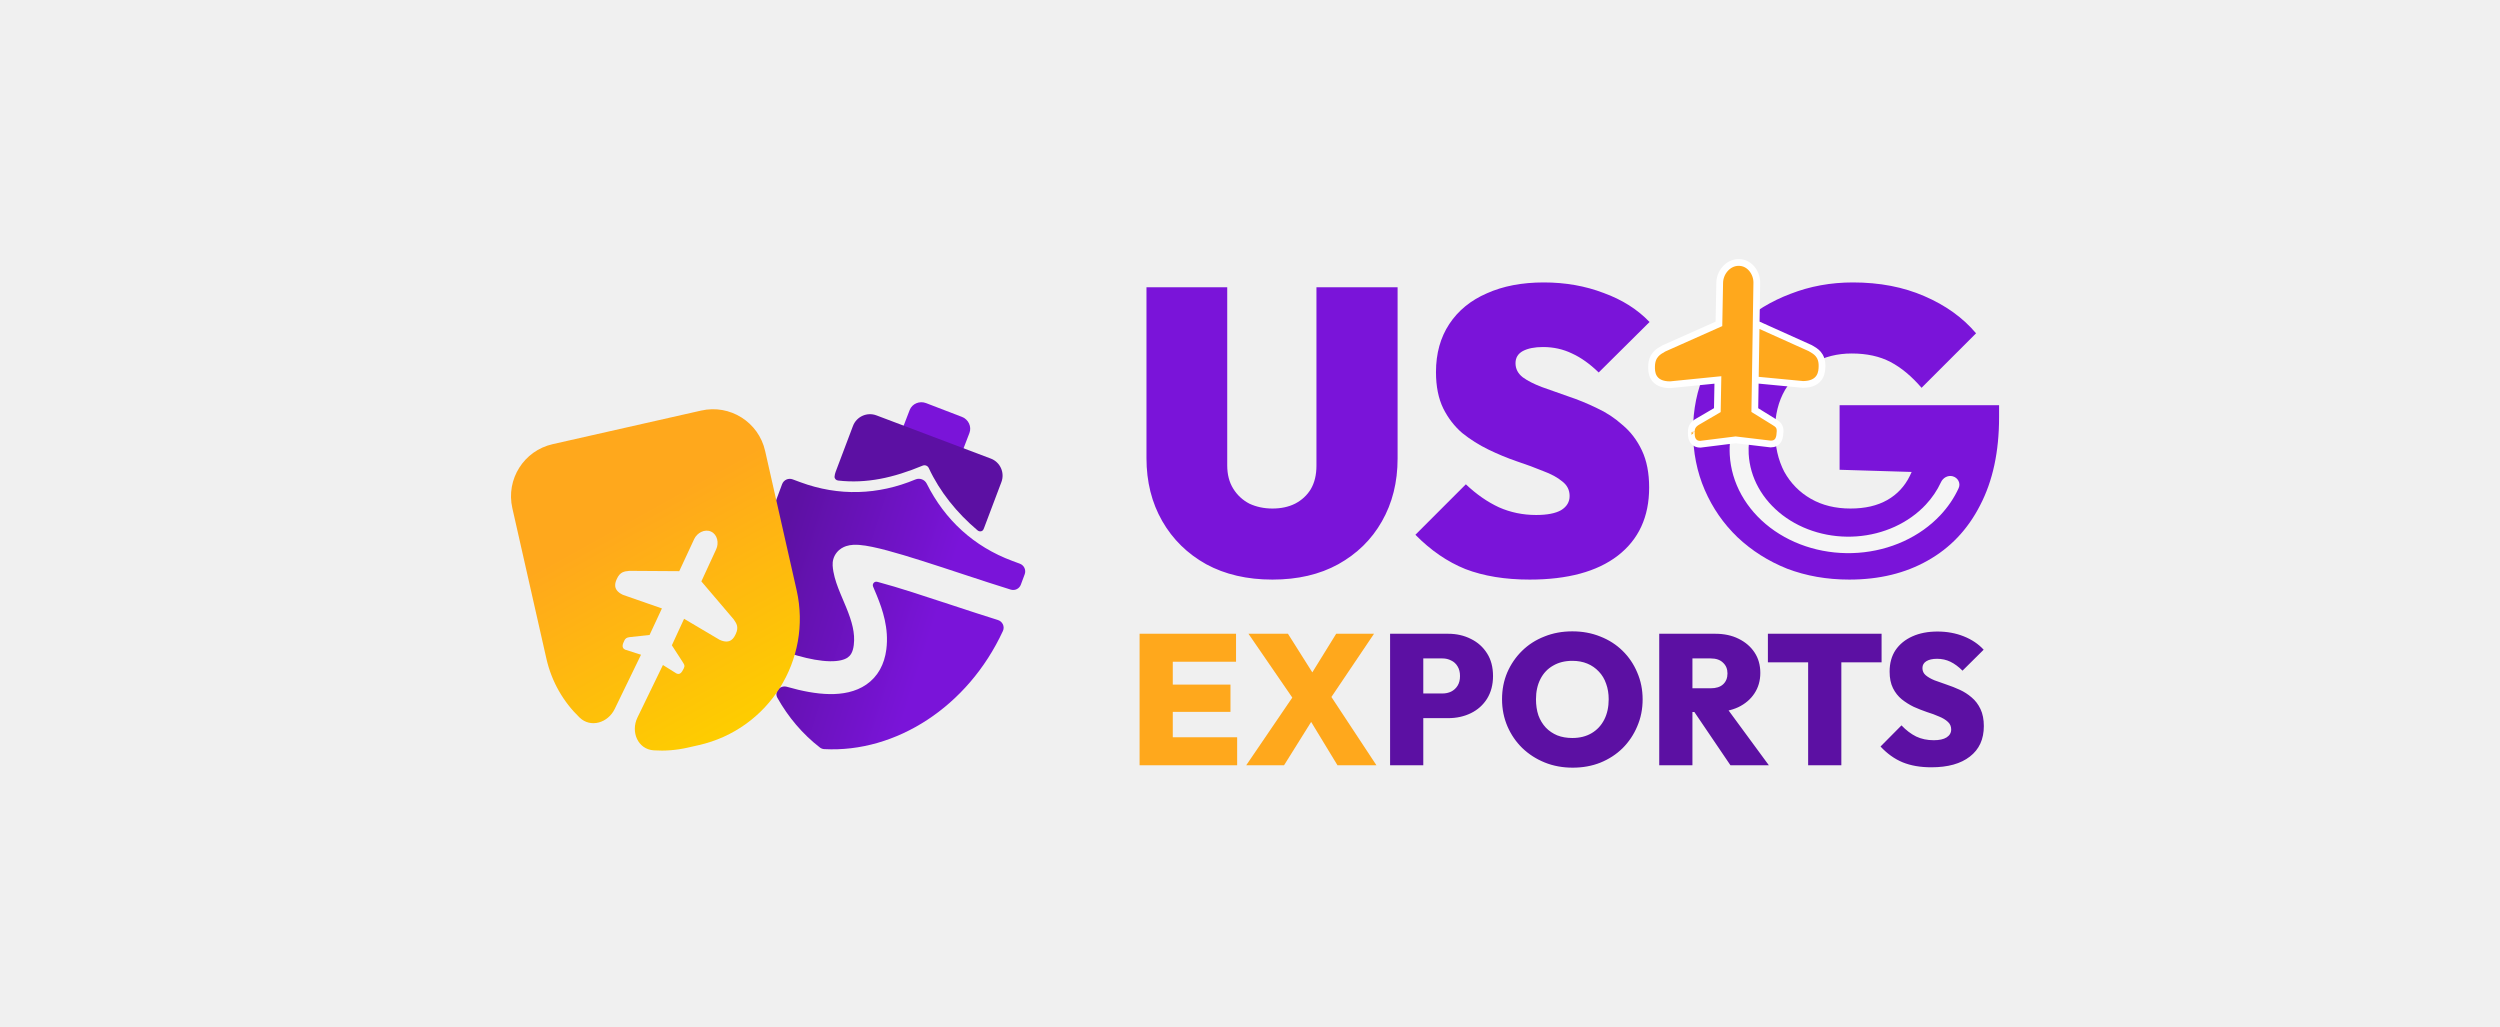
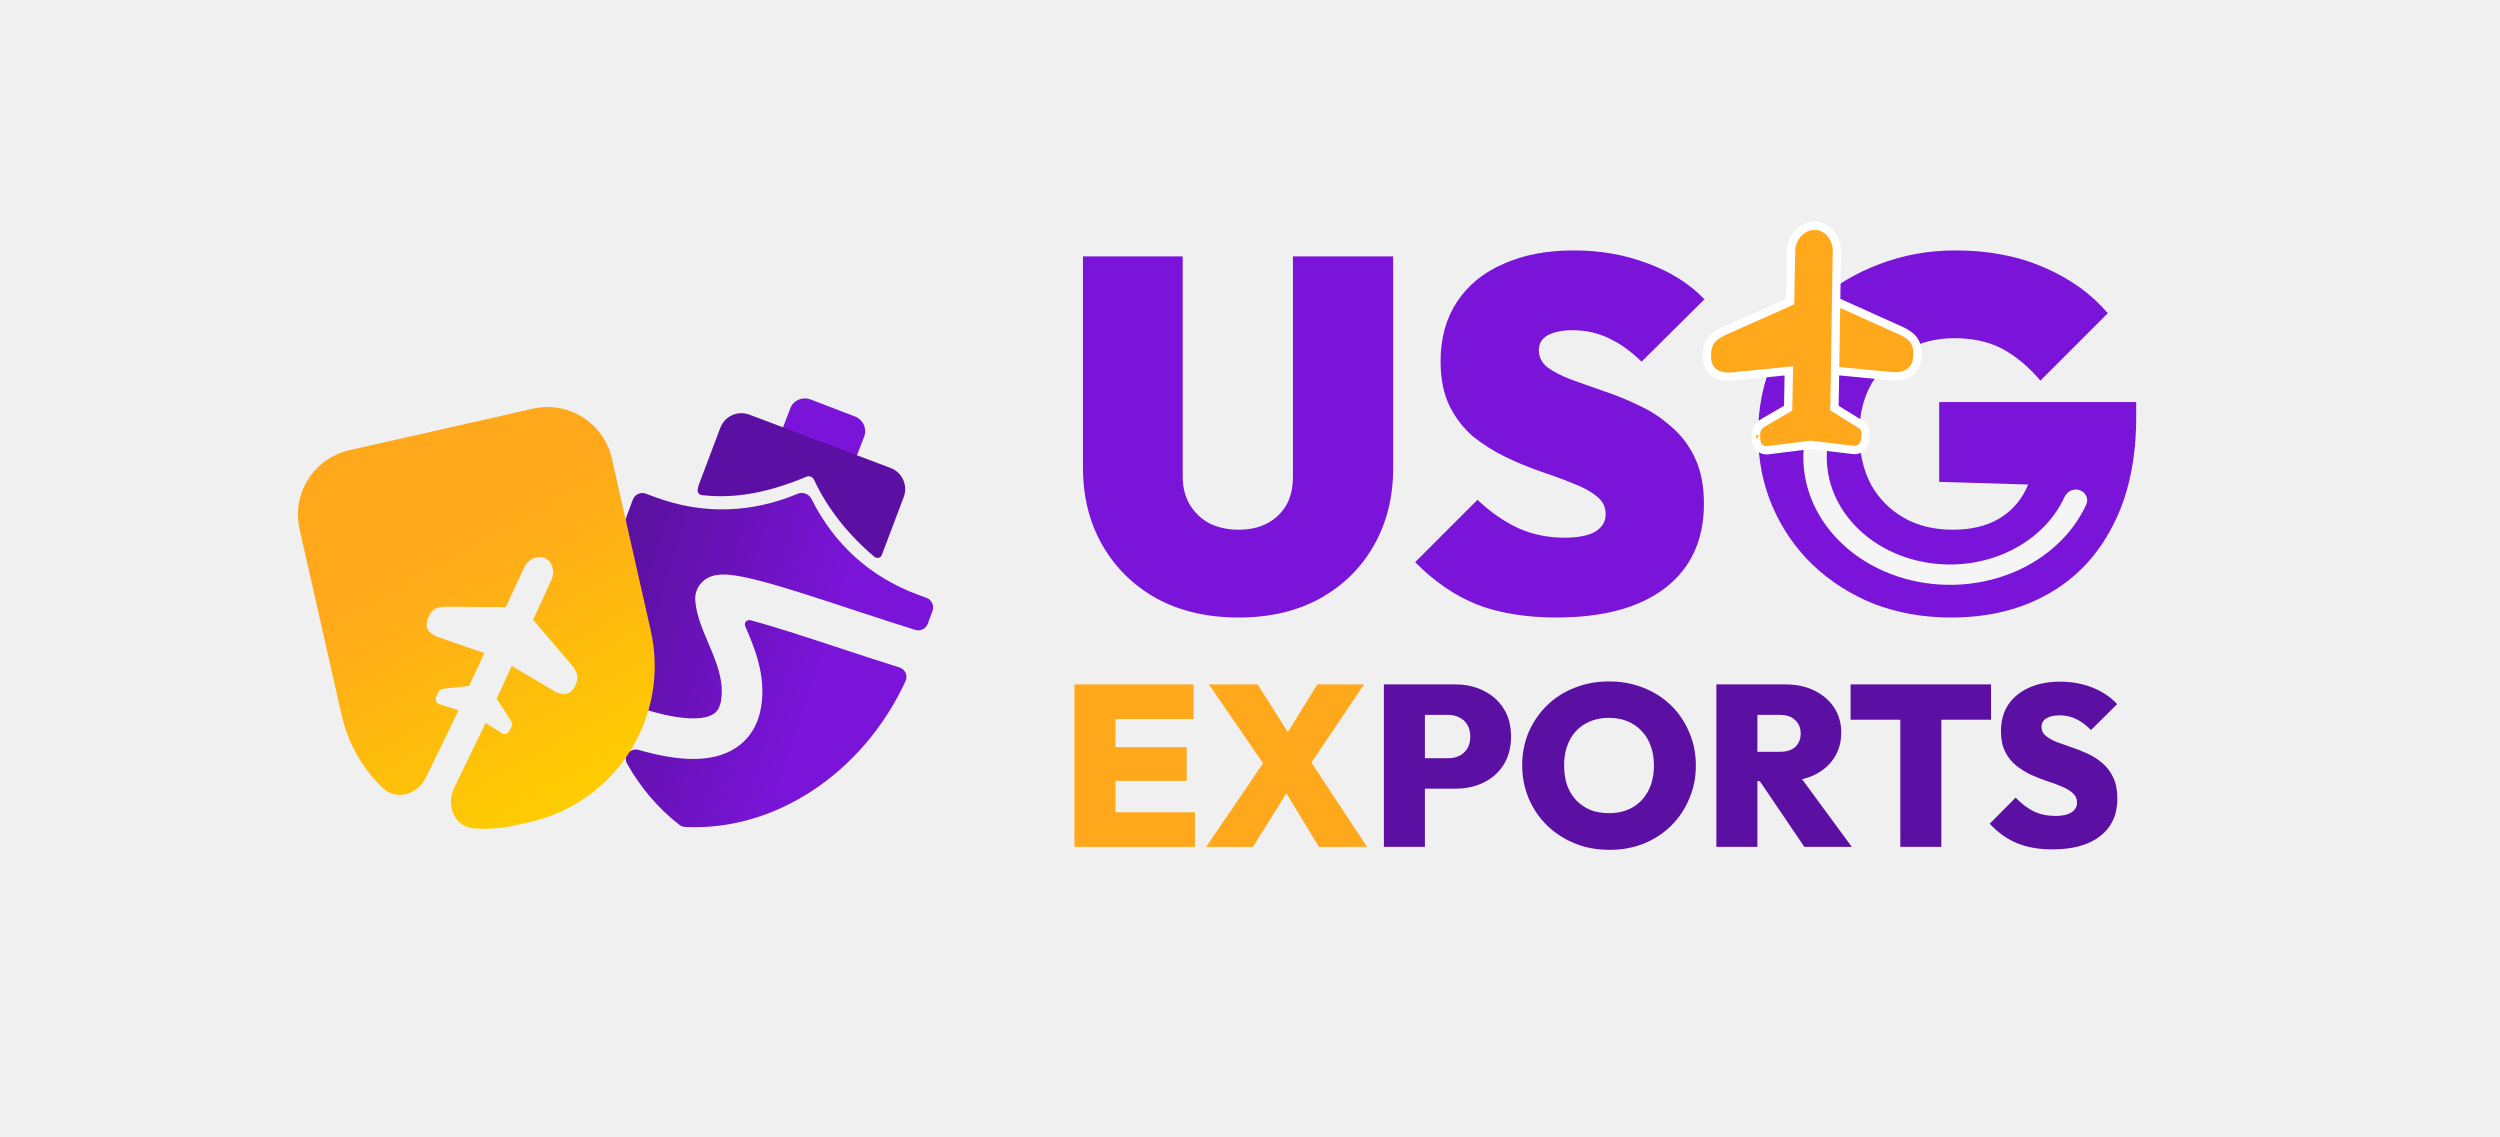
- <svg xmlns="http://www.w3.org/2000/svg" width="1853" height="761" viewBox="0 0 1853 761" fill="none">
+ <svg xmlns="http://www.w3.org/2000/svg" width="2200" height="1000" viewBox="200 150 1500 500" fill="none">
  <path fill-rule="evenodd" clip-rule="evenodd" d="M750.39 415.76L755.929 417.816C759.076 418.984 760.68 422.483 759.512 425.63L756.647 433.347C755.531 436.355 752.27 437.979 749.205 437.032C738.536 433.736 726.847 429.901 715.001 425.996L712.064 425.028C692.49 418.575 672.715 412.055 657.675 408.038C649.915 405.966 642.612 404.333 636.99 403.899C634.426 403.701 630.666 403.6 627.096 404.8C625.17 405.447 622.414 406.765 620.2 409.518C617.775 412.532 616.952 416.076 617.165 419.255C617.564 425.199 619.385 430.906 621.269 435.854C622.35 438.694 623.76 442.017 625.092 445.159L625.092 445.159C625.921 447.113 626.72 448.998 627.392 450.652C631.377 460.464 633.944 469.206 632.814 478.199C632.117 483.753 630.162 486.067 628.313 487.345C626.018 488.931 621.942 490.218 615.176 490.117C601.456 489.914 582.463 484.148 562.139 475.573V475.573C561.38 475.253 560.831 474.575 560.682 473.764C555.744 446.881 557.958 417.424 568.597 388.762C571.93 379.784 576.895 366.41 579.693 358.874C580.861 355.727 584.359 354.126 587.506 355.294L593.046 357.351C621.768 368.013 650.926 366.917 678.54 355.375C681.692 354.058 685.361 355.42 686.89 358.475C700.285 385.24 721.667 405.097 750.39 415.76ZM583.326 509.069C578.223 507.598 573.634 512.652 576.236 517.281C584.294 531.611 594.891 544.148 607.709 554.052C608.635 554.767 609.758 555.184 610.926 555.246C663.978 558.062 717.402 523.831 743.362 467.673C744.87 464.41 743.075 460.62 739.643 459.55C729.274 456.318 718.241 452.693 707.382 449.114L704.832 448.274L704.831 448.274C684.906 441.705 665.733 435.384 651.395 431.555C650.997 431.449 650.606 431.345 650.221 431.244C648.085 430.684 646.285 432.793 647.151 434.824V434.824C648.001 436.816 648.916 438.963 649.943 441.491C654.241 452.072 658.913 465.726 656.966 481.232C655.565 492.385 650.677 501.476 642.154 507.368C634.078 512.95 624.255 514.596 614.815 514.456C605.114 514.312 594.346 512.248 583.326 509.069Z" fill="url(#paint0_linear_33_696)" />
  <path fill-rule="evenodd" clip-rule="evenodd" d="M379.733 376.573C374.908 355.245 388.286 334.043 409.614 329.218L519.746 304.303C541.074 299.478 562.276 312.856 567.101 334.184L590.452 437.403C602.157 489.144 569.702 540.576 517.962 552.281L509.619 554.169C501.187 556.076 492.764 556.696 484.556 556.159C472.773 555.387 467.321 542.46 472.476 531.836L491.364 492.908L501.364 499.157C503.953 500.363 505.279 498.534 506.847 495.368C507.735 493.449 507.285 492.733 506.215 491.03C506.122 490.881 506.024 490.726 505.922 490.561L497.978 478.294L507.049 458.65L533.322 474.203C541.564 478.038 544.15 472.473 545.396 469.791L545.401 469.78C547.731 464.738 545.835 462.006 543.968 459.315C543.884 459.195 543.801 459.074 543.717 458.953L519.849 430.924L530.841 407.119C533.012 402.429 531.728 396.204 527.064 394.036C522.402 391.864 516.702 394.861 514.532 399.554L503.458 423.355L466.661 423.114C466.514 423.129 466.367 423.143 466.22 423.157C462.966 423.467 459.659 423.782 457.332 428.818C456.089 431.502 453.509 437.083 461.765 440.922L490.612 450.964L481.45 470.663L466.741 472.23C464.555 472.447 463.356 473.342 462.745 474.851C462.705 474.971 462.615 475.158 462.5 475.396C461.812 476.824 460.242 480.079 463.307 481.504L475.121 485.29L455.585 525.552C450.621 535.783 437.806 539.737 429.609 531.856C417.697 520.405 408.89 505.456 404.972 488.135L379.733 376.573Z" fill="url(#paint1_linear_33_696)" />
  <path d="M713.147 334.975C712.478 336.716 710.524 337.585 708.783 336.916L670.791 322.32C669.05 321.651 668.181 319.698 668.85 317.957L674.235 303.952C676.049 299.234 681.52 296.905 686.393 298.777L712.971 308.988C717.844 310.86 720.346 316.252 718.532 320.97L713.147 334.975Z" fill="#7A14D9" />
  <path fill-rule="evenodd" clip-rule="evenodd" d="M649.621 307.875C642.642 305.239 634.847 308.759 632.211 315.738L619.396 349.664C618.955 350.832 618.686 352.023 618.577 353.209C618.436 354.753 619.673 356.001 621.214 356.176C642.25 358.569 662.192 354.146 683.894 345.124C685.622 344.406 687.612 345.199 688.398 346.896C696.486 364.343 709.22 380.203 724.559 393.098C725.961 394.277 728.092 394.086 728.902 392.444C729.096 392.051 729.272 391.645 729.43 391.227L742.245 357.301C744.881 350.322 741.361 342.528 734.382 339.892L649.621 307.875Z" fill="#5C10A3" />
  <path d="M943.133 429.591C924.38 429.591 908.021 425.8 894.055 418.219C880.09 410.439 869.217 399.765 861.437 386.199C853.656 372.633 849.766 357.072 849.766 339.515V212.93H909.617V344.902C909.617 351.685 911.113 357.471 914.106 362.259C917.098 367.047 921.088 370.738 926.076 373.331C931.263 375.725 936.949 376.922 943.133 376.922C949.517 376.922 955.104 375.725 959.892 373.331C964.879 370.738 968.77 367.146 971.563 362.558C974.356 357.77 975.752 351.984 975.752 345.201V212.93H1035.9V339.815C1035.9 357.371 1032.01 372.932 1024.23 386.498C1016.65 399.865 1005.88 410.439 991.912 418.219C978.146 425.8 961.887 429.591 943.133 429.591ZM1133.78 429.591C1115.62 429.591 1099.76 426.998 1086.19 421.81C1072.83 416.424 1060.46 407.945 1049.09 396.374L1086.49 358.967C1094.27 366.348 1102.45 372.034 1111.03 376.024C1119.61 379.815 1128.79 381.71 1138.56 381.71C1146.74 381.71 1152.93 380.513 1157.12 378.119C1161.31 375.526 1163.4 372.034 1163.4 367.645C1163.4 363.256 1161.61 359.665 1158.01 356.872C1154.42 353.88 1149.64 351.286 1143.65 349.091C1137.87 346.697 1131.38 344.303 1124.2 341.909C1117.22 339.515 1110.23 336.622 1103.25 333.231C1096.27 329.839 1089.78 325.75 1083.8 320.961C1078.01 315.974 1073.33 309.889 1069.73 302.707C1066.14 295.325 1064.35 286.348 1064.35 275.774C1064.35 262.008 1067.64 250.138 1074.22 240.163C1080.81 230.187 1090.08 222.606 1102.05 217.419C1114.02 212.033 1128.09 209.339 1144.25 209.339C1160.21 209.339 1174.97 211.933 1188.54 217.12C1202.3 222.107 1213.68 229.29 1222.65 238.666L1184.95 276.073C1178.36 269.689 1171.78 265.001 1165.2 262.008C1158.61 258.816 1151.43 257.22 1143.65 257.22C1137.47 257.22 1132.48 258.218 1128.69 260.213C1125.1 262.208 1123.3 265.2 1123.3 269.19C1123.3 273.38 1125.1 276.871 1128.69 279.664C1132.28 282.258 1136.97 284.652 1142.75 286.846C1148.74 289.041 1155.22 291.335 1162.2 293.729C1169.39 296.123 1176.47 299.016 1183.45 302.408C1190.43 305.6 1196.82 309.789 1202.6 314.976C1208.59 319.964 1213.38 326.248 1216.97 333.829C1220.56 341.411 1222.35 350.588 1222.35 361.361C1222.35 383.107 1214.57 399.965 1199.01 411.935C1183.65 423.706 1161.91 429.591 1133.78 429.591Z" fill="#7A14D9" />
  <path d="M844.661 567.209V469.741H869.268V567.209H844.661ZM864.182 567.209V546.45H916.971V567.209H864.182ZM864.182 527.617V507.408H912.022V527.617H864.182ZM864.182 490.499V469.741H916.146V490.499H864.182ZM991.337 567.209L964.942 523.768H962.468L925.35 469.741H954.632L980.477 510.708H982.951L1020.21 567.209H991.337ZM923.701 567.209L959.168 515.107L978.552 524.317L951.745 567.209H923.701ZM983.501 521.568L964.117 512.22L990.375 469.741H1018.42L983.501 521.568Z" fill="#FFA81C" />
  <path d="M1049.85 532.291V514.007H1069.1C1071.48 514.007 1073.63 513.549 1075.56 512.632C1077.57 511.624 1079.18 510.158 1080.37 508.233C1081.56 506.309 1082.16 503.926 1082.16 501.085C1082.16 498.244 1081.56 495.861 1080.37 493.936C1079.18 491.92 1077.57 490.454 1075.56 489.537C1073.63 488.529 1071.48 488.025 1069.1 488.025H1049.85V469.741H1073.36C1079.59 469.741 1085.23 471.024 1090.27 473.59C1095.31 476.065 1099.29 479.639 1102.23 484.313C1105.16 488.896 1106.63 494.486 1106.63 501.085C1106.63 507.5 1105.16 513.091 1102.23 517.856C1099.29 522.53 1095.31 526.105 1090.27 528.579C1085.23 531.054 1079.59 532.291 1073.36 532.291H1049.85ZM1030.33 567.209V469.741H1054.94V567.209H1030.33ZM1165.69 568.996C1158.17 568.996 1151.26 567.713 1144.93 565.147C1138.61 562.581 1133.06 559.006 1128.3 554.424C1123.62 549.841 1119.96 544.48 1117.3 538.34C1114.64 532.108 1113.31 525.417 1113.31 518.269C1113.31 511.12 1114.6 504.522 1117.16 498.473C1119.82 492.332 1123.49 486.971 1128.16 482.389C1132.83 477.806 1138.33 474.278 1144.66 471.803C1150.98 469.237 1157.9 467.954 1165.42 467.954C1172.93 467.954 1179.85 469.237 1186.17 471.803C1192.5 474.278 1198 477.806 1202.67 482.389C1207.34 486.971 1210.96 492.332 1213.53 498.473C1216.19 504.613 1217.52 511.258 1217.52 518.406C1217.52 525.555 1216.19 532.199 1213.53 538.34C1210.96 544.48 1207.34 549.887 1202.67 554.561C1198 559.144 1192.5 562.718 1186.17 565.284C1179.94 567.759 1173.11 568.996 1165.69 568.996ZM1165.42 547C1170.91 547 1175.68 545.809 1179.71 543.426C1183.74 541.043 1186.86 537.698 1189.06 533.391C1191.26 529.083 1192.36 524.043 1192.36 518.269C1192.36 514.053 1191.72 510.204 1190.44 506.721C1189.24 503.238 1187.46 500.26 1185.07 497.785C1182.69 495.219 1179.85 493.249 1176.55 491.874C1173.25 490.499 1169.54 489.812 1165.42 489.812C1159.92 489.812 1155.15 491.003 1151.12 493.386C1147.09 495.677 1143.97 498.977 1141.77 503.284C1139.57 507.592 1138.47 512.587 1138.47 518.269C1138.47 522.668 1139.07 526.654 1140.26 530.229C1141.54 533.711 1143.37 536.736 1145.76 539.302C1148.14 541.776 1150.98 543.701 1154.28 545.076C1157.58 546.359 1161.29 547 1165.42 547ZM1249.35 527.754V510.158H1267.9C1271.94 510.158 1275.01 509.196 1277.11 507.271C1279.31 505.255 1280.41 502.551 1280.41 499.16C1280.41 495.861 1279.31 493.203 1277.11 491.187C1275.01 489.079 1271.94 488.025 1267.9 488.025H1249.35V469.741H1271.34C1277.94 469.741 1283.71 470.978 1288.66 473.453C1293.7 475.927 1297.64 479.318 1300.48 483.626C1303.33 487.933 1304.75 492.974 1304.75 498.748C1304.75 504.522 1303.28 509.608 1300.35 514.007C1297.51 518.315 1293.52 521.706 1288.39 524.18C1283.25 526.563 1277.25 527.754 1270.38 527.754H1249.35ZM1229.82 567.209V469.741H1254.43V567.209H1229.82ZM1282.61 567.209L1254.29 525.417L1276.43 520.056L1311.07 567.209H1282.61ZM1340.19 567.209V470.428H1364.8V567.209H1340.19ZM1310.36 490.912V469.741H1394.63V490.912H1310.36ZM1431.51 568.721C1423.35 568.721 1416.25 567.484 1410.2 565.009C1404.25 562.535 1398.79 558.64 1393.84 553.324L1409.38 537.652C1412.77 541.227 1416.39 543.976 1420.24 545.901C1424.09 547.734 1428.44 548.65 1433.3 548.65C1437.42 548.65 1440.58 547.963 1442.78 546.588C1445.08 545.122 1446.22 543.151 1446.22 540.677C1446.22 538.385 1445.4 536.507 1443.75 535.04C1442.1 533.482 1439.9 532.153 1437.15 531.054C1434.49 529.862 1431.51 528.762 1428.21 527.754C1425 526.654 1421.75 525.371 1418.45 523.905C1415.24 522.347 1412.27 520.468 1409.52 518.269C1406.86 516.069 1404.7 513.32 1403.05 510.02C1401.41 506.721 1400.58 502.643 1400.58 497.785C1400.58 491.553 1402.05 486.238 1404.98 481.839C1408 477.44 1412.17 474.049 1417.49 471.666C1422.8 469.283 1428.99 468.091 1436.05 468.091C1443.11 468.091 1449.61 469.283 1455.57 471.666C1461.53 474.049 1466.43 477.348 1470.28 481.564L1454.61 497.098C1451.67 494.165 1448.7 491.966 1445.67 490.499C1442.65 489.033 1439.35 488.3 1435.77 488.3C1432.38 488.3 1429.72 488.896 1427.8 490.087C1425.88 491.278 1424.91 492.974 1424.91 495.173C1424.91 497.373 1425.74 499.16 1427.39 500.535C1429.04 501.91 1431.19 503.147 1433.85 504.247C1436.6 505.255 1439.58 506.309 1442.78 507.408C1446.08 508.508 1449.34 509.791 1452.54 511.258C1455.75 512.724 1458.69 514.603 1461.34 516.894C1464.09 519.185 1466.29 522.072 1467.94 525.555C1469.59 529.037 1470.42 533.253 1470.42 538.202C1470.42 547.917 1466.98 555.432 1460.11 560.748C1453.32 566.063 1443.79 568.721 1431.51 568.721Z" fill="#5C10A3" />
  <path d="M1370.69 429.591C1354.14 429.591 1338.77 426.898 1324.61 421.511C1310.64 415.925 1298.37 408.144 1287.8 398.169C1277.43 388.194 1269.35 376.523 1263.56 363.156C1257.78 349.79 1254.88 335.226 1254.88 319.465C1254.88 303.505 1257.88 288.841 1263.86 275.475C1270.05 262.108 1278.52 250.537 1289.3 240.761C1300.27 230.786 1312.94 223.105 1327.3 217.718C1341.67 212.132 1357.03 209.339 1373.39 209.339C1393.14 209.339 1410.79 212.731 1426.36 219.514C1442.12 226.297 1454.89 235.474 1464.66 247.045L1424.26 287.445C1416.88 278.866 1409.2 272.482 1401.22 268.293C1393.24 264.103 1383.66 262.008 1372.49 262.008C1361.92 262.008 1352.34 264.402 1343.76 269.19C1335.18 273.779 1328.3 280.362 1323.11 288.941C1318.13 297.52 1315.63 307.595 1315.63 319.166C1315.63 330.737 1317.93 340.912 1322.51 349.69C1327.3 358.269 1333.89 364.952 1342.27 369.74C1350.64 374.528 1360.42 376.922 1371.59 376.922C1382.37 376.922 1391.44 374.827 1398.82 370.638C1406.21 366.448 1411.79 360.463 1415.58 352.682C1419.57 344.902 1421.57 335.725 1421.57 325.151L1462.57 351.186L1363.51 348.194V300.313H1481.72V309.29C1481.72 334.827 1477.03 356.573 1467.65 374.528C1458.48 392.483 1445.51 406.149 1428.75 415.526C1412.19 424.903 1392.84 429.591 1370.69 429.591Z" fill="#7A14D9" />
  <path d="M1293.44 308.913C1290.05 307.823 1286.35 309.49 1285.26 312.881C1282.72 320.759 1281.65 328.952 1282.1 337.149C1282.66 347.413 1285.6 357.474 1290.74 366.729C1295.87 375.985 1303.1 384.246 1311.98 391.021C1320.87 397.795 1331.24 402.944 1342.47 406.159C1353.69 409.374 1365.55 410.59 1377.33 409.734C1389.11 408.878 1400.57 405.968 1411.03 401.178C1421.48 396.387 1430.72 389.814 1438.19 381.852C1443.88 375.792 1448.45 369.022 1451.76 361.783C1453.44 358.113 1451.17 353.988 1447.26 353V353C1443.74 352.112 1440.17 354.109 1438.65 357.405C1435.87 363.437 1432.05 369.079 1427.31 374.133C1421.03 380.825 1413.26 386.349 1404.48 390.375C1395.69 394.4 1386.06 396.846 1376.16 397.565C1366.26 398.284 1356.3 397.262 1346.86 394.56C1337.43 391.859 1328.71 387.532 1321.25 381.839C1313.78 376.146 1307.7 369.203 1303.39 361.425C1299.07 353.647 1296.61 345.192 1296.13 336.567C1295.79 330.427 1296.47 324.289 1298.13 318.34C1299.22 314.436 1297.3 310.152 1293.44 308.913V308.913Z" fill="#F5F5F5" />
  <path d="M1301.02 281.583L1300.67 303.945L1314.75 312.664L1314.77 312.677L1314.79 312.691C1314.96 312.798 1315.13 312.907 1315.3 313.017C1315.71 313.277 1316.12 313.54 1316.46 313.778C1316.98 314.134 1317.54 314.568 1318.03 315.132C1319.14 316.421 1319.44 317.91 1319.41 319.633L1319.41 319.666L1319.41 319.699C1319.32 321.803 1319.13 324.07 1318.25 325.822C1317.77 326.776 1317.04 327.65 1315.99 328.26C1314.94 328.861 1313.77 329.095 1312.55 329.097L1312.4 329.097L1312.24 329.079L1286.42 326.002L1260.49 329.247L1260.33 329.266L1260.17 329.267C1258.36 329.271 1256.83 328.7 1255.7 327.603C1254.63 326.568 1254.13 325.277 1253.88 324.203C1253.64 323.119 1253.6 322.054 1253.6 321.267C1253.61 320.926 1253.62 320.61 1253.62 320.37C1253.63 320.331 1253.63 320.293 1253.63 320.258C1253.64 320.012 1253.63 319.933 1253.64 319.933C1253.64 319.933 1253.64 319.935 1253.64 319.938L1253.63 319.879L1253.63 319.803C1253.58 318.39 1253.89 316.999 1254.7 315.71C1255.5 314.453 1256.67 313.452 1258.1 312.627C1258.1 312.626 1258.11 312.624 1258.11 312.623L1272.89 303.988L1273.3 281.613L1238.12 285.151L1237.99 285.163L1237.87 285.164C1231.56 285.179 1227.76 283.047 1225.8 279.75C1224.05 276.821 1224.11 273.448 1224.14 271.689C1224.15 271.643 1224.15 271.597 1224.15 271.553C1224.21 267.51 1225.4 264.669 1227.31 262.535C1228.93 260.72 1231 259.544 1232.66 258.604C1232.83 258.507 1233 258.413 1233.16 258.32L1233.27 258.256L1233.39 258.203L1274.07 240.066L1274.64 209.562C1274.64 209.562 1274.64 209.561 1274.64 209.56C1274.7 205.804 1276.2 202.11 1278.63 199.333C1281.07 196.547 1284.58 194.544 1288.67 194.537C1296.95 194.516 1302.25 202.347 1302.14 209.568L1301.02 281.583ZM1301.02 281.583L1336.15 284.93L1336.28 284.942L1336.41 284.942C1342.72 284.929 1346.54 282.779 1348.57 279.53C1350.39 276.622 1350.44 273.273 1350.47 271.509C1350.47 271.46 1350.48 271.412 1350.48 271.366L1350.48 271.361C1350.54 267.318 1349.45 264.457 1347.58 262.301C1346 260.474 1343.94 259.297 1342.32 258.368C1342.15 258.272 1341.99 258.178 1341.83 258.087L1341.72 258.022L1341.6 257.968L1301.66 239.986L1302.14 209.57L1301.02 281.583Z" fill="#FFA81C" stroke="white" stroke-width="5" />
  <defs>
    <linearGradient id="paint0_linear_33_696" x1="576.731" y1="411.122" x2="696.616" y2="449.142" gradientUnits="userSpaceOnUse">
      <stop stop-color="#5D11A3" />
      <stop offset="1" stop-color="#7A14D9" />
    </linearGradient>
    <linearGradient id="paint1_linear_33_696" x1="443.064" y1="397.327" x2="527.974" y2="550.016" gradientUnits="userSpaceOnUse">
      <stop stop-color="#FFA81C" />
      <stop offset="1" stop-color="#FECD00" />
    </linearGradient>
  </defs>
</svg>
